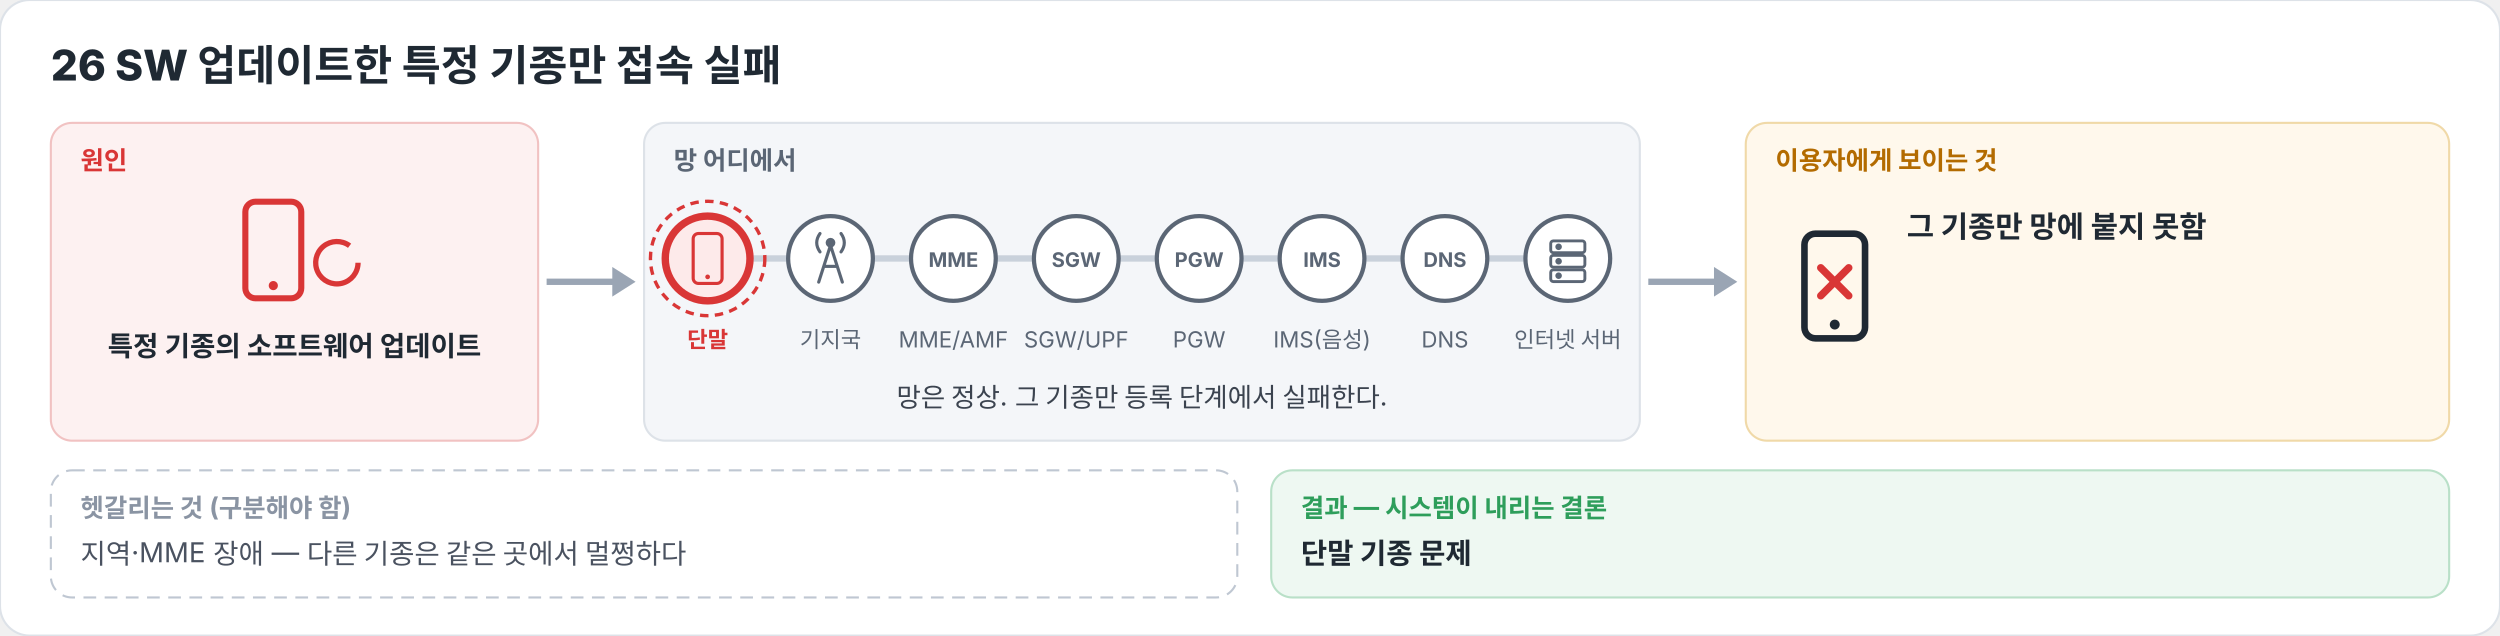
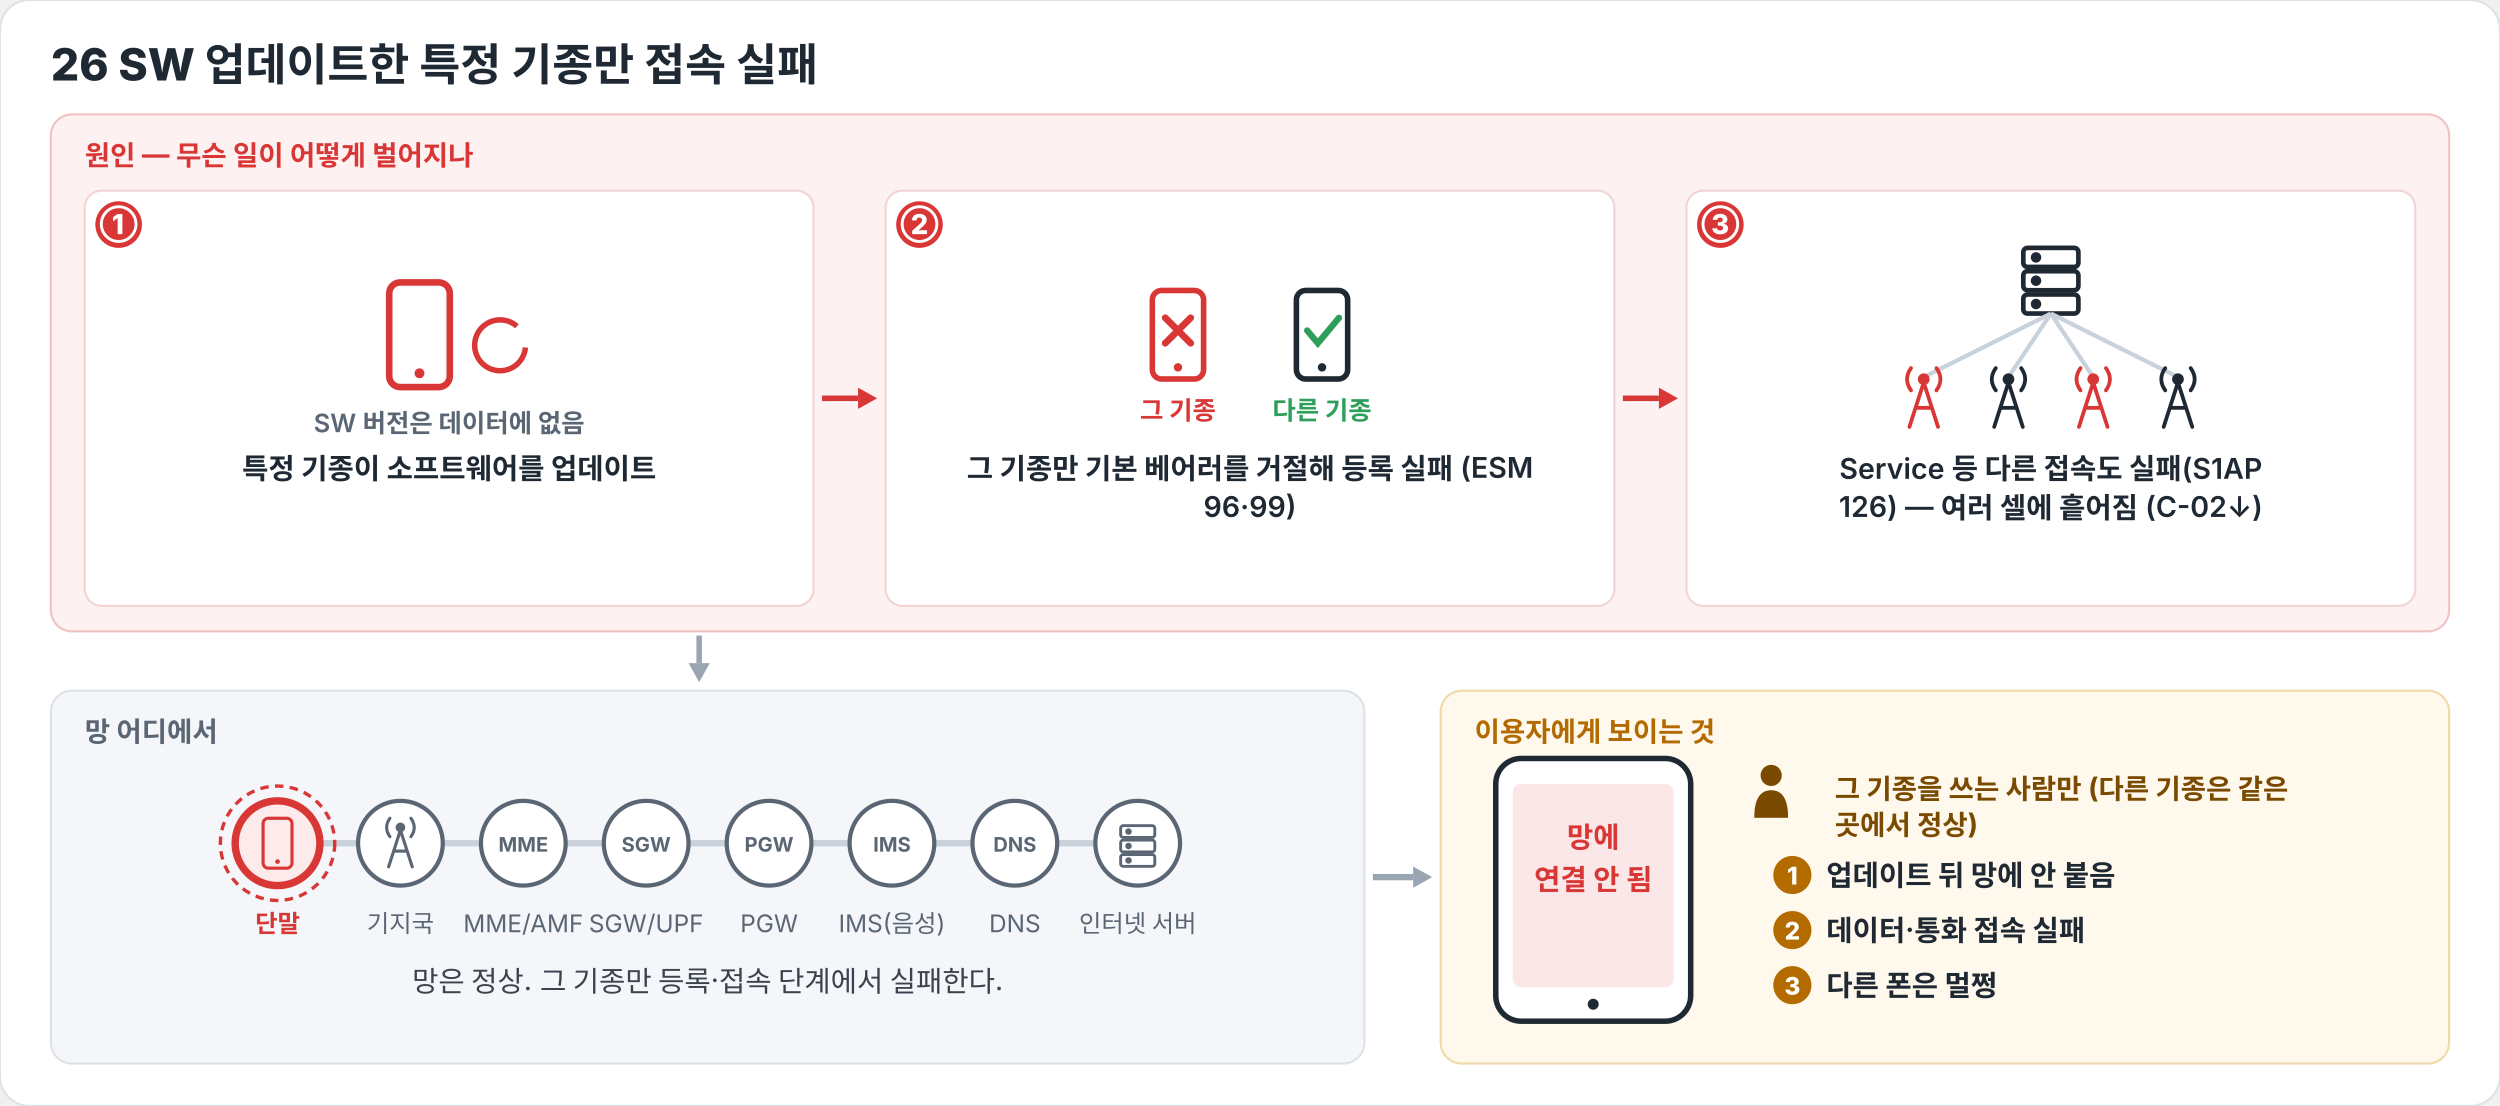
- <svg xmlns="http://www.w3.org/2000/svg" viewBox="0 0 1180 300" width="1180" height="300" font-family="-apple-system,'Apple SD Gothic Neo','Hiragino Sans',sans-serif">
-   <rect width="1180" height="300" rx="14" fill="#fff" stroke="#dde2e8" />
-   <text x="24" y="38" font-size="20" font-weight="800" fill="#1f2933">26  SW 업데이트한 특정 기종만 접속 실패</text>
-   <rect x="24" y="58" width="230" height="150" rx="10" fill="#fdf1f1" stroke="#f1c2c2" />
-   <text x="38" y="80" font-size="12" font-weight="700" fill="#d93636">원인</text>
-   <g transform="translate(129,118) scale(1.2)">
+ <svg xmlns="http://www.w3.org/2000/svg" viewBox="0 0 1180 522" width="1180" height="522" font-family="-apple-system,'Apple SD Gothic Neo','Hiragino Sans',sans-serif">
+   <rect width="1180" height="522" rx="14" fill="#fff" stroke="#dde2e8" />
+   <text x="24" y="38" font-size="21" font-weight="800" fill="#1f2933">26  SW 업데이트한 특정 기종만 접속 실패</text>
+   <rect x="24" y="54" width="1132" height="244" rx="10" fill="#fdf1f1" stroke="#f1c2c2" />
+   <text x="40" y="78" font-size="13" font-weight="700" fill="#d93636">원인 — 무슨 일이 어떻게 벌어지나</text>
+   <rect x="40.0" y="90" width="344.0" height="196" rx="8" fill="#fff" stroke="#f3d3d3" />
+   <circle cx="56.0" cy="106" r="11" fill="#d93636" />
+   <text x="56.0" y="110.5" font-size="13" fill="#fff" font-weight="800" text-anchor="middle">①</text>
+   <g transform="translate(198.0,158) scale(1.3)">
    <rect x="-11" y="-19" width="22" height="38" rx="4" fill="none" stroke="#d93636" stroke-width="2.4" />
    <circle cx="0" cy="14" r="1.8" fill="#d93636" />
  </g>
-   <path d="M169,124 a10,10 0 1,1 -4,-8" fill="none" stroke="#d93636" stroke-width="2.5" />
-   <text x="139" y="168" font-size="13" fill="#1f2933" font-weight="600" text-anchor="middle">특정 기종의 소프트웨어 업데이트</text>
-   <line x1="258" y1="133" x2="292" y2="133" stroke="#9aa5b4" stroke-width="3" />
-   <polygon points="300,133 289,126 289,140" fill="#9aa5b4" />
-   <rect x="304" y="58" width="470" height="150" rx="10" fill="#f4f6f9" stroke="#dde2e8" />
-   <text x="318" y="80" font-size="12" font-weight="700" fill="#5b6675">망 어디에서</text>
-   <line x1="334" y1="122" x2="740" y2="122" stroke="#c9d1db" stroke-width="3" />
-   <circle cx="334" cy="122" r="20" fill="#fdeaea" stroke="#d93636" stroke-width="3.5" />
-   <g transform="translate(334,122) scale(0.62)">
+   <path d="M248.0,164 a12,12 0 1,1 -4,-10" fill="none" stroke="#d93636" stroke-width="2.6" />
+   <text x="212.0" y="204" font-size="12" fill="#5b6675" font-weight="600" text-anchor="middle">SW 버전은 데이터에 없음</text>
+   <text x="212.0" y="226" font-size="13.5" fill="#1f2933" font-weight="600" text-anchor="middle">특정 기종이 소프트웨어를 업데이트</text>
+   <line x1="388.0" y1="188" x2="405.0" y2="188.0" stroke="#d93636" stroke-width="2.6" />
+   <polygon points="414.0,188 405.0,183.0 405.0,193.0" fill="#d93636" />
+   <rect x="418.0" y="90" width="344.0" height="196" rx="8" fill="#fff" stroke="#f3d3d3" />
+   <circle cx="434.0" cy="106" r="11" fill="#d93636" />
+   <text x="434.0" y="110.5" font-size="13" fill="#fff" font-weight="800" text-anchor="middle">②</text>
+   <g transform="translate(556.0,158) scale(1.1)">
    <rect x="-11" y="-19" width="22" height="38" rx="4" fill="none" stroke="#d93636" stroke-width="2.4" />
    <circle cx="0" cy="14" r="1.8" fill="#d93636" />
  </g>
-   <text x="334" y="164" text-anchor="middle" font-size="10.5" fill="#d93636" font-weight="700">단말</text>
-   <circle cx="334" cy="122" r="27" fill="none" stroke="#d93636" stroke-width="1.6" stroke-dasharray="4 3" />
-   <circle cx="392" cy="122" r="20" fill="#fff" stroke="#5b6675" stroke-width="2" />
-   <g transform="translate(392,122) scale(0.62)" stroke="#5b6675" stroke-width="2.4" fill="none" stroke-linecap="round">
+   <g transform="translate(556.0,156) scale(1)" stroke="#d93636" stroke-width="3.2" stroke-linecap="round">
+     <path d="M-6,-6 L6,6 M6,-6 L-6,6" />
+   </g>
+   <g transform="translate(624.0,158) scale(1.1)">
+     <rect x="-11" y="-19" width="22" height="38" rx="4" fill="none" stroke="#1f2933" stroke-width="2.4" />
+     <circle cx="0" cy="14" r="1.8" fill="#1f2933" />
+   </g>
+   <path d="M617.0,156 L622.0,162 L632.0,150" fill="none" stroke="#2e9e5b" stroke-width="3" stroke-linecap="round" />
+   <text x="556.0" y="198" font-size="12" fill="#d93636" font-weight="700" text-anchor="middle">그 기종</text>
+   <text x="624.0" y="198" font-size="12" fill="#2e9e5b" font-weight="700" text-anchor="middle">다른 기종</text>
+   <text x="590.0" y="226" font-size="13.5" fill="#1f2933" font-weight="600" text-anchor="middle">그 기종만 기본 베어러를 거절해 등록 실패 (ESM</text>
+   <text x="590.0" y="244" font-size="13.5" fill="#1f2933" font-weight="600" text-anchor="middle">96·99)</text>
+   <line x1="766.0" y1="188" x2="783.0" y2="188.0" stroke="#d93636" stroke-width="2.6" />
+   <polygon points="792.0,188 783.0,183.0 783.0,193.0" fill="#d93636" />
+   <rect x="796.0" y="90" width="344.0" height="196" rx="8" fill="#fff" stroke="#f3d3d3" />
+   <circle cx="812.0" cy="106" r="11" fill="#d93636" />
+   <text x="812.0" y="110.5" font-size="13" fill="#fff" font-weight="800" text-anchor="middle">③</text>
+   <g transform="translate(968.0,132)" fill="none" stroke="#1f2933" stroke-width="2.2">
+     <rect x="-13" y="-15" width="26" height="9" rx="2" />
+     <circle cx="-7" cy="-10.5" r="1.4" fill="#1f2933" />
+     <rect x="-13" y="-4" width="26" height="9" rx="2" />
+     <circle cx="-7" cy="0.5" r="1.4" fill="#1f2933" />
+     <rect x="-13" y="7" width="26" height="9" rx="2" />
+     <circle cx="-7" cy="11.5" r="1.4" fill="#1f2933" />
+   </g>
+   <line x1="968.0" y1="148" x2="908.0" y2="178" stroke="#c9d1db" stroke-width="2" />
+   <line x1="968.0" y1="148" x2="948.0" y2="178" stroke="#c9d1db" stroke-width="2" />
+   <line x1="968.0" y1="148" x2="988.0" y2="178" stroke="#c9d1db" stroke-width="2" />
+   <line x1="968.0" y1="148" x2="1028.0" y2="178" stroke="#c9d1db" stroke-width="2" />
+   <g transform="translate(908.0,188) scale(0.75)" stroke="#d93636" stroke-width="2.4" fill="none" stroke-linecap="round">
+     <path d="M-9,18 L0,-10 L9,18 M-5,6 L5,6" />
+     <circle cx="0" cy="-12" r="2.5" fill="#d93636" />
+     <path d="M-8,-19 Q-13,-12 -8,-5 M8,-19 Q13,-12 8,-5" />
+   </g>
+   <g transform="translate(948.0,188) scale(0.75)" stroke="#1f2933" stroke-width="2.4" fill="none" stroke-linecap="round">
+     <path d="M-9,18 L0,-10 L9,18 M-5,6 L5,6" />
+     <circle cx="0" cy="-12" r="2.5" fill="#1f2933" />
+     <path d="M-8,-19 Q-13,-12 -8,-5 M8,-19 Q13,-12 8,-5" />
+   </g>
+   <g transform="translate(988.0,188) scale(0.75)" stroke="#d93636" stroke-width="2.4" fill="none" stroke-linecap="round">
+     <path d="M-9,18 L0,-10 L9,18 M-5,6 L5,6" />
+     <circle cx="0" cy="-12" r="2.5" fill="#d93636" />
+     <path d="M-8,-19 Q-13,-12 -8,-5 M8,-19 Q13,-12 8,-5" />
+   </g>
+   <g transform="translate(1028.0,188) scale(0.75)" stroke="#1f2933" stroke-width="2.4" fill="none" stroke-linecap="round">
+     <path d="M-9,18 L0,-10 L9,18 M-5,6 L5,6" />
+     <circle cx="0" cy="-12" r="2.5" fill="#1f2933" />
+     <path d="M-8,-19 Q-13,-12 -8,-5 M8,-19 Q13,-12 8,-5" />
+   </g>
+   <text x="968.0" y="226" font-size="13.5" fill="#1f2933" font-weight="600" text-anchor="middle">Service 등 다른 접속도 실패(S1AP</text>
+   <text x="968.0" y="244" font-size="13.5" fill="#1f2933" font-weight="600" text-anchor="middle">126) — 여러 셀에 흩어짐 (C-02↓)</text>
+   <line x1="330" y1="300" x2="330.0" y2="313.0" stroke="#9aa5b4" stroke-width="2.6" />
+   <polygon points="330,322 335.0,313.0 325.0,313.0" fill="#9aa5b4" />
+   <rect x="24" y="326" width="620" height="176" rx="10" fill="#f4f6f9" stroke="#dde2e8" />
+   <text x="40" y="350" font-size="13" font-weight="700" fill="#5b6675">망 어디에서</text>
+   <line x1="131" y1="398" x2="537" y2="398" stroke="#c9d1db" stroke-width="3" />
+   <circle cx="131" cy="398" r="20" fill="#fdeaea" stroke="#d93636" stroke-width="3.5" />
+   <g transform="translate(131,398) scale(0.62)">
+     <rect x="-11" y="-19" width="22" height="38" rx="4" fill="none" stroke="#d93636" stroke-width="2.4" />
+     <circle cx="0" cy="14" r="1.8" fill="#d93636" />
+   </g>
+   <text x="131" y="440" text-anchor="middle" font-size="11.5" fill="#d93636" font-weight="700">단말</text>
+   <circle cx="131" cy="398" r="27" fill="none" stroke="#d93636" stroke-width="1.6" stroke-dasharray="4 3" />
+   <circle cx="189" cy="398" r="20" fill="#fff" stroke="#5b6675" stroke-width="2" />
+   <g transform="translate(189,398) scale(0.62)" stroke="#5b6675" stroke-width="2.4" fill="none" stroke-linecap="round">
    <path d="M-9,18 L0,-10 L9,18 M-5,6 L5,6" />
    <circle cx="0" cy="-12" r="2.5" fill="#5b6675" />
    <path d="M-8,-19 Q-13,-12 -8,-5 M8,-19 Q13,-12 8,-5" />
  </g>
-   <text x="392" y="164" text-anchor="middle" font-size="10.5" fill="#5b6675" font-weight="400">기지국</text>
-   <circle cx="450" cy="122" r="20" fill="#fff" stroke="#5b6675" stroke-width="2" />
-   <text x="450" y="126" text-anchor="middle" font-size="9.5" font-weight="700" fill="#5b6675">MME</text>
-   <text x="450" y="164" text-anchor="middle" font-size="10.5" fill="#5b6675" font-weight="400">MME/AMF</text>
-   <circle cx="508" cy="122" r="20" fill="#fff" stroke="#5b6675" stroke-width="2" />
-   <text x="508" y="126" text-anchor="middle" font-size="9.5" font-weight="700" fill="#5b6675">SGW</text>
-   <text x="508" y="164" text-anchor="middle" font-size="10.5" fill="#5b6675" font-weight="400">SGW/UPF</text>
-   <circle cx="566" cy="122" r="20" fill="#fff" stroke="#5b6675" stroke-width="2" />
-   <text x="566" y="126" text-anchor="middle" font-size="9.5" font-weight="700" fill="#5b6675">PGW</text>
-   <text x="566" y="164" text-anchor="middle" font-size="10.5" fill="#5b6675" font-weight="400">PGW</text>
-   <circle cx="624" cy="122" r="20" fill="#fff" stroke="#5b6675" stroke-width="2" />
-   <text x="624" y="126" text-anchor="middle" font-size="9.5" font-weight="700" fill="#5b6675">IMS</text>
-   <text x="624" y="164" text-anchor="middle" font-size="10.5" fill="#5b6675" font-weight="400">IMS(음성)</text>
-   <circle cx="682" cy="122" r="20" fill="#fff" stroke="#5b6675" stroke-width="2" />
-   <text x="682" y="126" text-anchor="middle" font-size="9.5" font-weight="700" fill="#5b6675">DNS</text>
-   <text x="682" y="164" text-anchor="middle" font-size="10.5" fill="#5b6675" font-weight="400">DNS</text>
-   <circle cx="740" cy="122" r="20" fill="#fff" stroke="#5b6675" stroke-width="2" />
-   <g transform="translate(740,123) scale(.62)" fill="none" stroke="#5b6675" stroke-width="2.2">
+   <text x="189" y="440" text-anchor="middle" font-size="11.5" fill="#5b6675" font-weight="400">기지국</text>
+   <circle cx="247" cy="398" r="20" fill="#fff" stroke="#5b6675" stroke-width="2" />
+   <text x="247" y="402" text-anchor="middle" font-size="9.5" font-weight="700" fill="#5b6675">MME</text>
+   <text x="247" y="440" text-anchor="middle" font-size="11.5" fill="#5b6675" font-weight="400">MME/AMF</text>
+   <circle cx="305" cy="398" r="20" fill="#fff" stroke="#5b6675" stroke-width="2" />
+   <text x="305" y="402" text-anchor="middle" font-size="9.5" font-weight="700" fill="#5b6675">SGW</text>
+   <text x="305" y="440" text-anchor="middle" font-size="11.5" fill="#5b6675" font-weight="400">SGW/UPF</text>
+   <circle cx="363" cy="398" r="20" fill="#fff" stroke="#5b6675" stroke-width="2" />
+   <text x="363" y="402" text-anchor="middle" font-size="9.5" font-weight="700" fill="#5b6675">PGW</text>
+   <text x="363" y="440" text-anchor="middle" font-size="11.5" fill="#5b6675" font-weight="400">PGW</text>
+   <circle cx="421" cy="398" r="20" fill="#fff" stroke="#5b6675" stroke-width="2" />
+   <text x="421" y="402" text-anchor="middle" font-size="9.5" font-weight="700" fill="#5b6675">IMS</text>
+   <text x="421" y="440" text-anchor="middle" font-size="11.5" fill="#5b6675" font-weight="400">IMS(음성)</text>
+   <circle cx="479" cy="398" r="20" fill="#fff" stroke="#5b6675" stroke-width="2" />
+   <text x="479" y="402" text-anchor="middle" font-size="9.5" font-weight="700" fill="#5b6675">DNS</text>
+   <text x="479" y="440" text-anchor="middle" font-size="11.5" fill="#5b6675" font-weight="400">DNS</text>
+   <circle cx="537" cy="398" r="20" fill="#fff" stroke="#5b6675" stroke-width="2" />
+   <g transform="translate(537,399) scale(.62)" fill="none" stroke="#5b6675" stroke-width="2.2">
    <rect x="-13" y="-15" width="26" height="9" rx="2" />
    <circle cx="-7" cy="-10.5" r="1.4" fill="#5b6675" />
    <rect x="-13" y="-4" width="26" height="9" rx="2" />
    <circle cx="-7" cy="0.5" r="1.4" fill="#5b6675" />
    <rect x="-13" y="7" width="26" height="9" rx="2" />
    <circle cx="-7" cy="11.5" r="1.4" fill="#5b6675" />
  </g>
-   <text x="740" y="164" text-anchor="middle" font-size="10.5" fill="#5b6675" font-weight="400">인터넷 서버</text>
-   <text x="539" y="192" font-size="12.5" fill="#3b434f" font-weight="400" text-anchor="middle">망은 정상. 그 기종만 등록 단계에서 실패한다.</text>
-   <line x1="778" y1="133" x2="812" y2="133" stroke="#9aa5b4" stroke-width="3" />
-   <polygon points="820,133 809,126 809,140" fill="#9aa5b4" />
-   <rect x="824" y="58" width="332" height="150" rx="10" fill="#fff8ec" stroke="#f0d9a8" />
-   <text x="838" y="80" font-size="12" font-weight="700" fill="#b36b00">이용자에게 보이는 것</text>
-   <g transform="translate(866,135) scale(1.3)">
-     <rect x="-11" y="-19" width="22" height="38" rx="4" fill="none" stroke="#1f2933" stroke-width="2.4" />
-     <circle cx="0" cy="14" r="1.8" fill="#1f2933" />
+   <text x="537" y="440" text-anchor="middle" font-size="11.5" fill="#5b6675" font-weight="400">인터넷 서버</text>
+   <text x="334" y="468" font-size="13.5" fill="#3b434f" font-weight="400" text-anchor="middle">망은 정상. 그 기종만 등록·접속 단계에서 실패한다.</text>
+   <line x1="648" y1="414" x2="667.0" y2="414.0" stroke="#9aa5b4" stroke-width="3" />
+   <polygon points="676,414 667.0,409.0 667.0,419.0" fill="#9aa5b4" />
+   <rect x="680" y="326" width="476" height="176" rx="10" fill="#fff8ec" stroke="#f0d9a8" />
+   <text x="696" y="350" font-size="13" font-weight="700" fill="#b36b00">이용자에게 보이는 것</text>
+   <rect x="706" y="358" width="92" height="124" rx="12" fill="#fff" stroke="#1f2933" stroke-width="2.6" />
+   <rect x="714" y="370" width="76" height="96" rx="4" fill="#d93636" opacity=".12" />
+   <circle cx="752" cy="474" r="2.6" fill="#1f2933" />
+   <text x="752" y="400" font-size="13.5" fill="#d93636" font-weight="800" text-anchor="middle">망에</text>
+   <text x="752" y="420" font-size="13.5" fill="#d93636" font-weight="800" text-anchor="middle">연결 안 됨</text>
+   <g transform="translate(836,376) scale(1)" fill="#7a4a00">
+     <circle cx="0" cy="-10" r="5" />
+     <path d="M-8,10 Q-8,-3 0,-3 Q8,-3 8,10 Z" />
  </g>
-   <g transform="translate(866,133) scale(1.1)" stroke="#d93636" stroke-width="3.2" stroke-linecap="round">
-     <path d="M-6,-6 L6,6 M6,-6 L-6,6" />
-   </g>
-   <text x="900" y="112" font-size="14" fill="#1f2933" font-weight="700" text-anchor="start">그 기종만 망에 붙지 못함</text>
-   <rect x="24" y="222" width="560" height="60" rx="10" fill="#fff" stroke="#bfc7d2" stroke-dasharray="6 4" />
-   <text x="38" y="244" font-size="12" font-weight="700" fill="#8a94a3">헷갈리는 것 (구분해야 함)</text>
-   <text x="38" y="266" font-size="13" fill="#4a5260" font-weight="400" text-anchor="start">지역·MME 장애 — 다른 기종은 같은 곳에서 멀쩡하다</text>
-   <rect x="600" y="222" width="556" height="60" rx="10" fill="#eef8f2" stroke="#b9e0c8" />
-   <text x="614" y="244" font-size="12" font-weight="700" fill="#2e9e5b">결과 — 시스템이 내리는 결론</text>
-   <text x="614" y="266" font-size="13.5" fill="#1f2933" font-weight="700" text-anchor="start">단말 기종 문제</text>
+   <text x="866" y="377" font-size="13" fill="#7a4a00" font-weight="700" text-anchor="start">그 기종을 쓰는 사람만 (다른 기종은 같은</text>
+   <text x="866" y="394" font-size="13" fill="#7a4a00" font-weight="700" text-anchor="start">곳에서 정상)</text>
+   <circle cx="846" cy="413" r="9" fill="#b36b00" />
+   <text x="846" y="417.5" font-size="11.5" fill="#fff" font-weight="800" text-anchor="middle">1</text>
+   <text x="862" y="418" font-size="13.5" fill="#1f2933" font-weight="600" text-anchor="start">업데이트 뒤 망에 안 붙음</text>
+   <circle cx="846" cy="439" r="9" fill="#b36b00" />
+   <text x="846" y="443.5" font-size="11.5" fill="#fff" font-weight="800" text-anchor="middle">2</text>
+   <text x="862" y="444" font-size="13.5" fill="#1f2933" font-weight="600" text-anchor="start">데이터·통화 접속 실패</text>
+   <circle cx="846" cy="465" r="9" fill="#b36b00" />
+   <text x="846" y="469.5" font-size="11.5" fill="#fff" font-weight="800" text-anchor="middle">3</text>
+   <text x="862" y="470" font-size="13.5" fill="#1f2933" font-weight="600" text-anchor="start">다른 폰은 멀쩡</text>
</svg>
